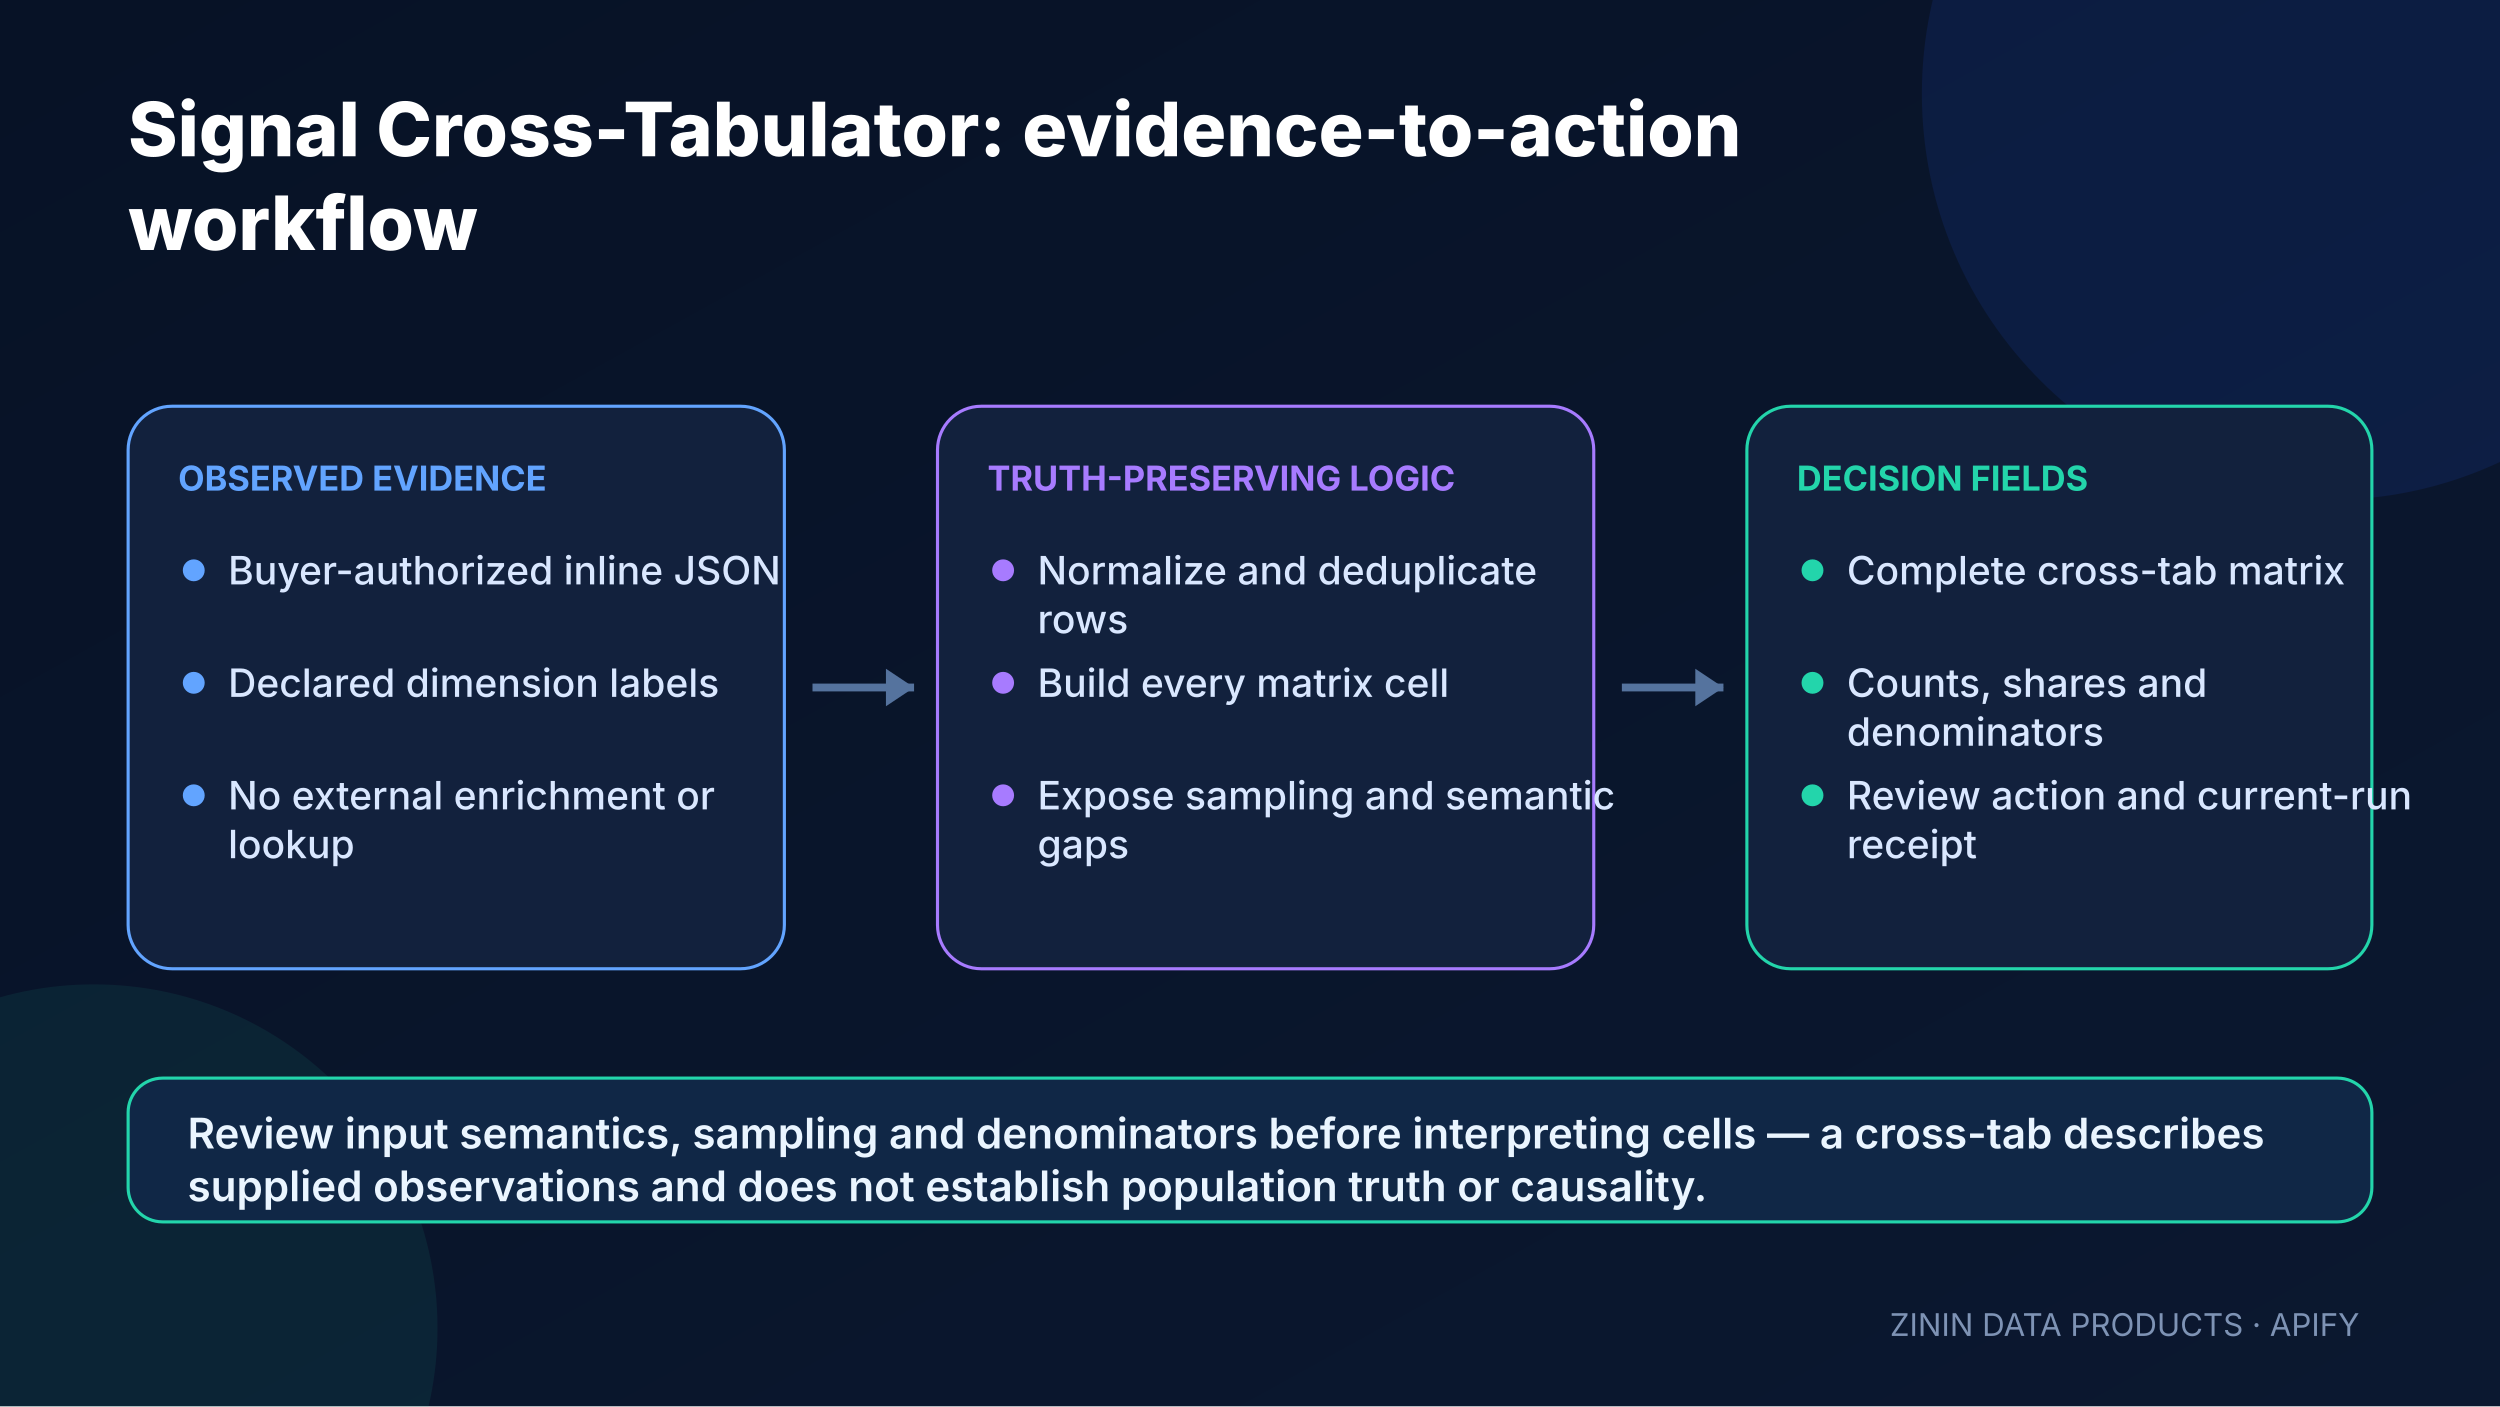
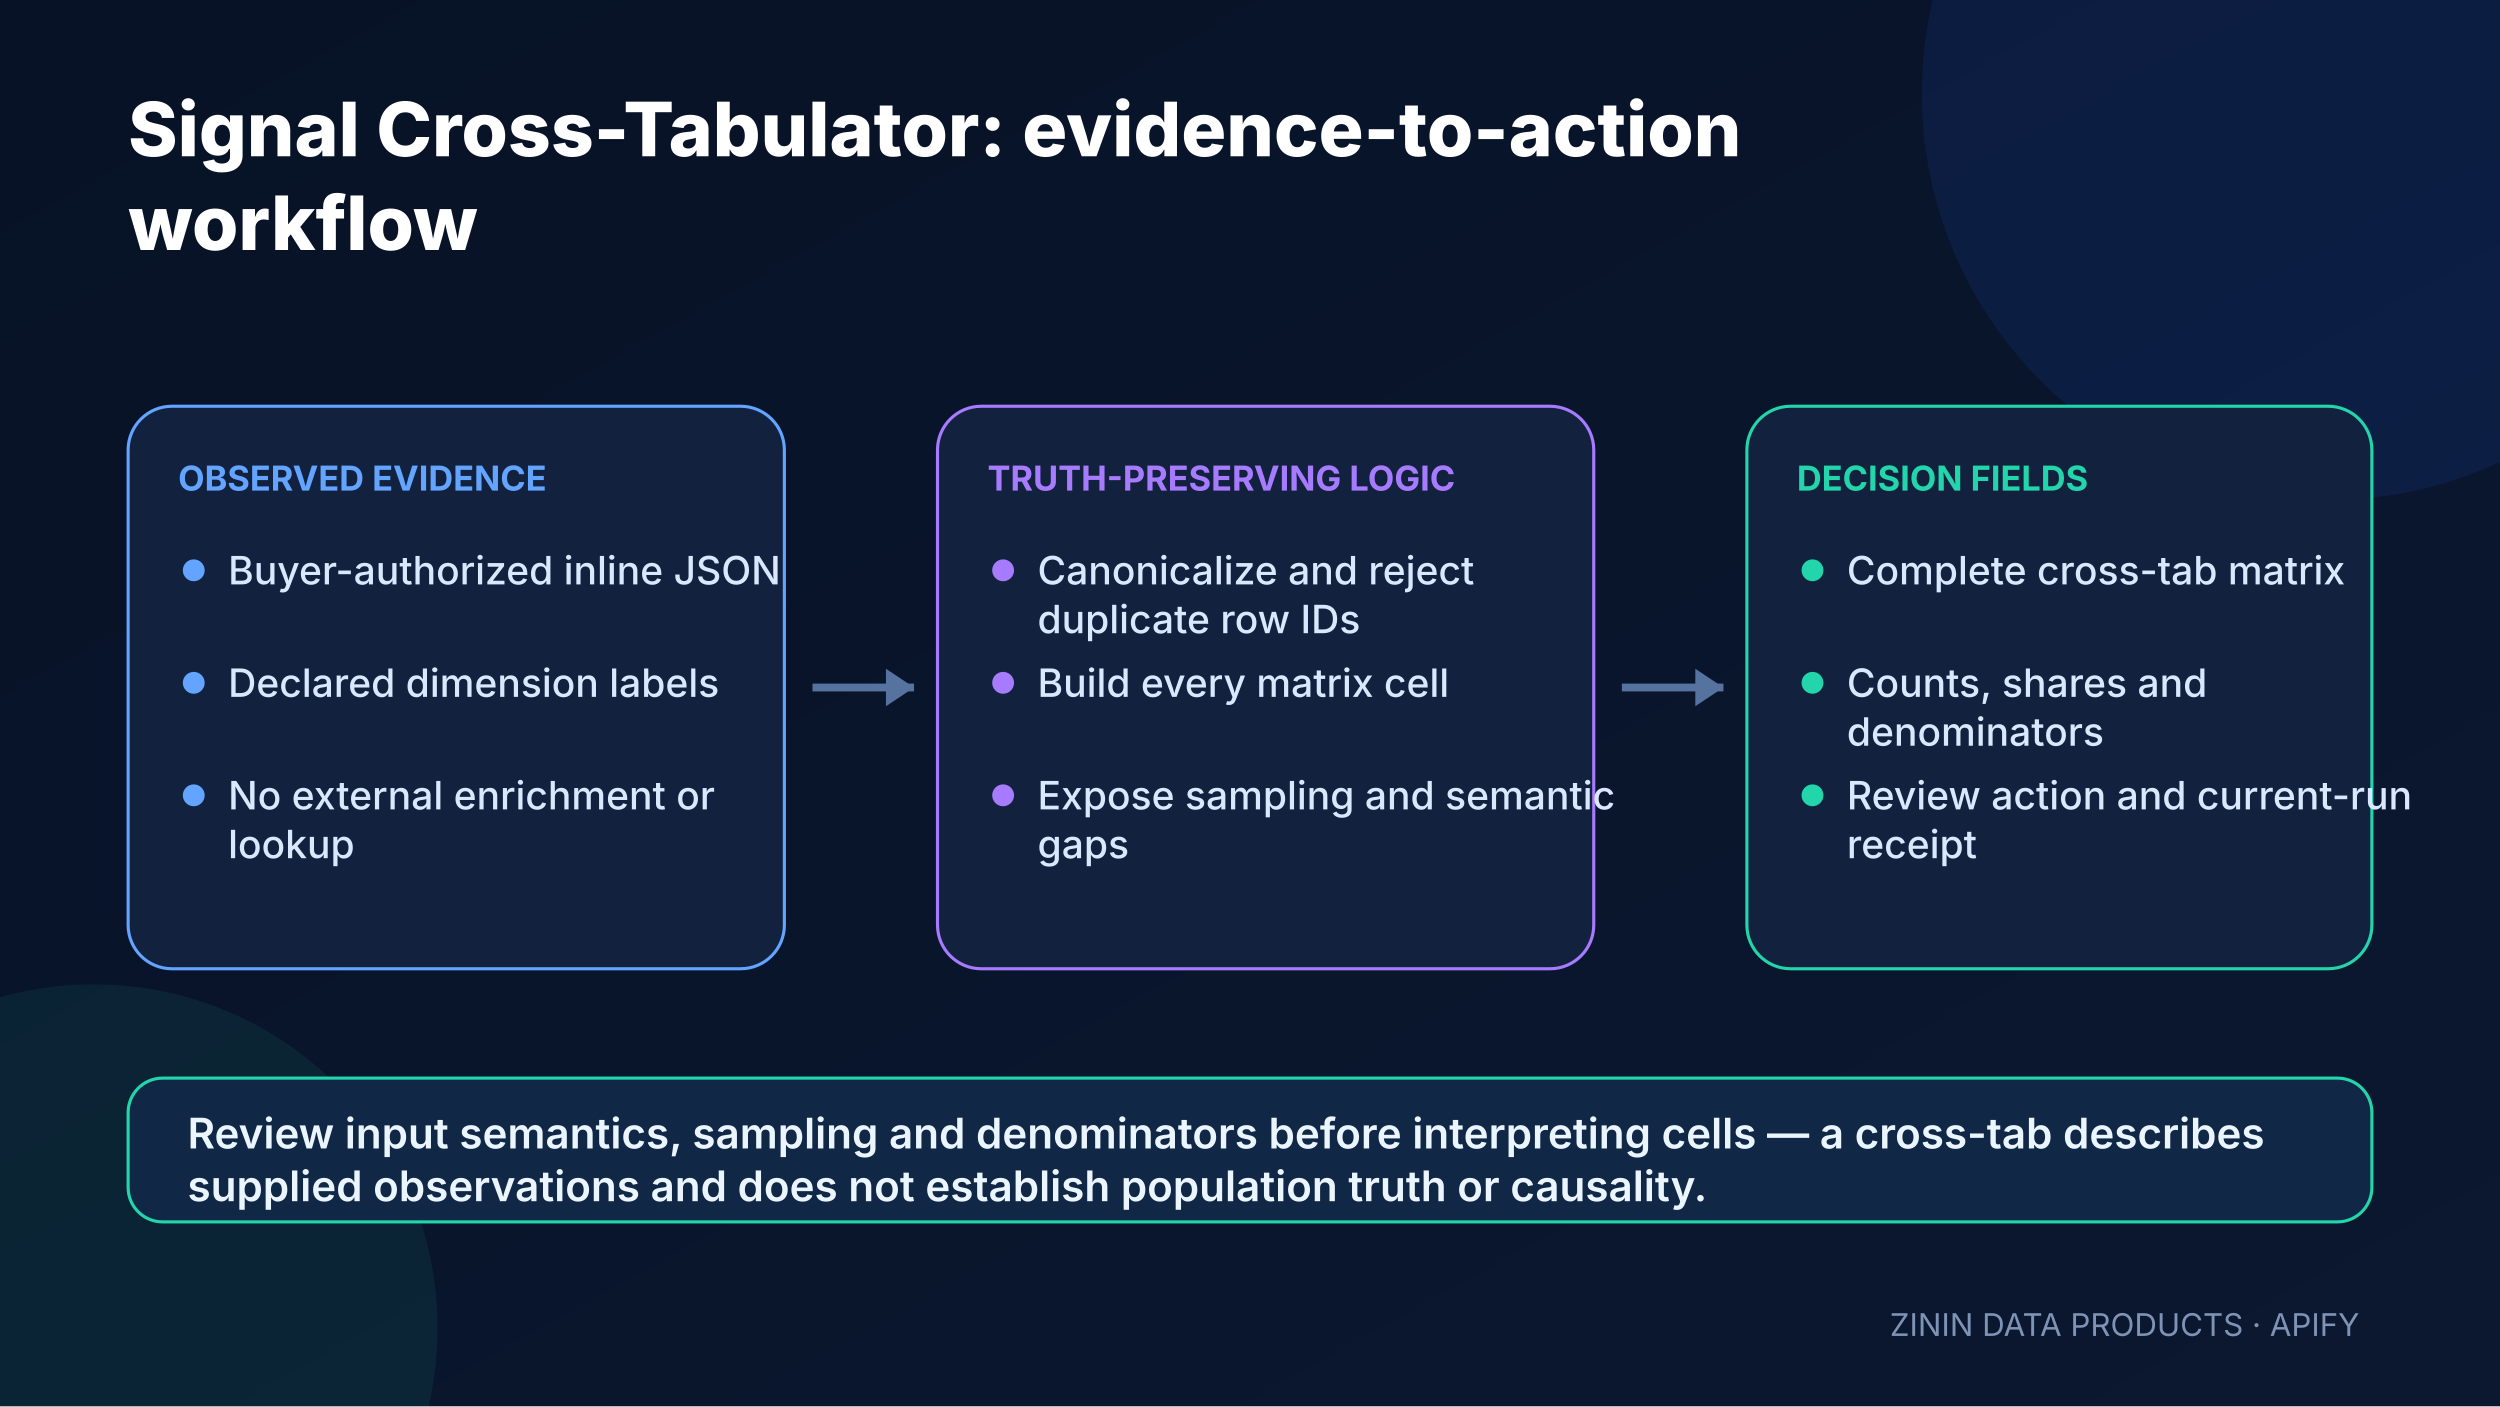
<svg xmlns="http://www.w3.org/2000/svg" width="1600" height="900" viewBox="0 0 1600 900">
  <defs>
    <linearGradient id="bg" x1="0" y1="0" x2="1" y2="1">
      <stop stop-color="#071226" />
      <stop offset="1" stop-color="#0B1830" />
    </linearGradient>
  </defs>
  <rect width="1600" height="900" fill="url(#bg)" />
  <circle cx="1490" cy="60" r="260" fill="#2457FF" opacity="0.11" />
  <circle cx="60" cy="850" r="220" fill="#23D5AB" opacity="0.08" />
  <text x="82" y="100" font-family="Inter,Arial,sans-serif" font-size="48" font-weight="760" fill="#FFFFFF">Signal Cross-Tabulator: evidence-to-action</text>
  <text x="82" y="160" font-family="Inter,Arial,sans-serif" font-size="48" font-weight="760" fill="#FFFFFF">workflow</text>
  <rect x="82" y="260" width="420" height="360" rx="28" fill="#12213D" stroke="#62A4FF" stroke-width="2" />
  <text x="114" y="314" font-family="Inter,Arial,sans-serif" font-size="22" font-weight="700" fill="#62A4FF">OBSERVED EVIDENCE</text>
  <circle cx="124" cy="365" r="7" fill="#62A4FF" />
  <text x="146" y="374" font-family="Inter,Arial,sans-serif" font-size="25" font-weight="500" fill="#D9E7FF">Buyer-authorized inline JSON</text>
  <circle cx="124" cy="437" r="7" fill="#62A4FF" />
  <text x="146" y="446" font-family="Inter,Arial,sans-serif" font-size="25" font-weight="500" fill="#D9E7FF">Declared dimension labels</text>
  <circle cx="124" cy="509" r="7" fill="#62A4FF" />
  <text x="146" y="518" font-family="Inter,Arial,sans-serif" font-size="25" font-weight="500" fill="#D9E7FF">No external enrichment or</text>
  <text x="146" y="549.25" font-family="Inter,Arial,sans-serif" font-size="25" font-weight="500" fill="#D9E7FF">lookup</text>
  <path d="M520 440 H585" stroke="#55739E" stroke-width="5" />
  <path d="M585 440 l-18 -12 v24z" fill="#55739E" />
  <rect x="600" y="260" width="420" height="360" rx="28" fill="#12213D" stroke="#A77BFF" stroke-width="2" />
  <text x="632" y="314" font-family="Inter,Arial,sans-serif" font-size="22" font-weight="700" fill="#A77BFF">TRUTH-PRESERVING LOGIC</text>
  <circle cx="642" cy="365" r="7" fill="#A77BFF" />
-   <text x="664" y="374" font-family="Inter,Arial,sans-serif" font-size="25" font-weight="500" fill="#D9E7FF">Normalize and deduplicate</text>
-   <text x="664" y="405.25" font-family="Inter,Arial,sans-serif" font-size="25" font-weight="500" fill="#D9E7FF">rows</text>
+   <text x="664" y="374" font-family="Inter,Arial,sans-serif" font-size="25" font-weight="500" fill="#D9E7FF">Canonicalize and reject</text>
+   <text x="664" y="405.25" font-family="Inter,Arial,sans-serif" font-size="25" font-weight="500" fill="#D9E7FF">duplicate row IDs</text>
  <circle cx="642" cy="437" r="7" fill="#A77BFF" />
  <text x="664" y="446" font-family="Inter,Arial,sans-serif" font-size="25" font-weight="500" fill="#D9E7FF">Build every matrix cell</text>
  <circle cx="642" cy="509" r="7" fill="#A77BFF" />
  <text x="664" y="518" font-family="Inter,Arial,sans-serif" font-size="25" font-weight="500" fill="#D9E7FF">Expose sampling and semantic</text>
  <text x="664" y="549.25" font-family="Inter,Arial,sans-serif" font-size="25" font-weight="500" fill="#D9E7FF">gaps</text>
  <path d="M1038 440 H1103" stroke="#55739E" stroke-width="5" />
  <path d="M1103 440 l-18 -12 v24z" fill="#55739E" />
  <rect x="1118" y="260" width="400" height="360" rx="28" fill="#12213D" stroke="#23D5AB" stroke-width="2" />
  <text x="1150" y="314" font-family="Inter,Arial,sans-serif" font-size="22" font-weight="700" fill="#23D5AB">DECISION FIELDS</text>
  <circle cx="1160" cy="365" r="7" fill="#23D5AB" />
  <text x="1182" y="374" font-family="Inter,Arial,sans-serif" font-size="25" font-weight="500" fill="#D9E7FF">Complete cross-tab matrix</text>
  <circle cx="1160" cy="437" r="7" fill="#23D5AB" />
  <text x="1182" y="446" font-family="Inter,Arial,sans-serif" font-size="25" font-weight="500" fill="#D9E7FF">Counts, shares and</text>
  <text x="1182" y="477.25" font-family="Inter,Arial,sans-serif" font-size="25" font-weight="500" fill="#D9E7FF">denominators</text>
  <circle cx="1160" cy="509" r="7" fill="#23D5AB" />
  <text x="1182" y="518" font-family="Inter,Arial,sans-serif" font-size="25" font-weight="500" fill="#D9E7FF">Review action and current-run</text>
  <text x="1182" y="549.25" font-family="Inter,Arial,sans-serif" font-size="25" font-weight="500" fill="#D9E7FF">receipt</text>
  <rect x="82" y="690" width="1436" height="92" rx="22" fill="#102746" stroke="#23D5AB" stroke-width="2" />
  <text x="120" y="735" font-family="Inter,Arial,sans-serif" font-size="27" font-weight="600" fill="#EAF5FF">Review input semantics, sampling and denominators before interpreting cells — a cross-tab describes</text>
  <text x="120" y="768.75" font-family="Inter,Arial,sans-serif" font-size="27" font-weight="600" fill="#EAF5FF">supplied observations and does not establish population truth or causality.</text>
  <text x="1510" y="855" text-anchor="end" font-family="Inter,Arial,sans-serif" font-size="20" fill="#7E93B5">ZININ DATA PRODUCTS · APIFY</text>
</svg>
